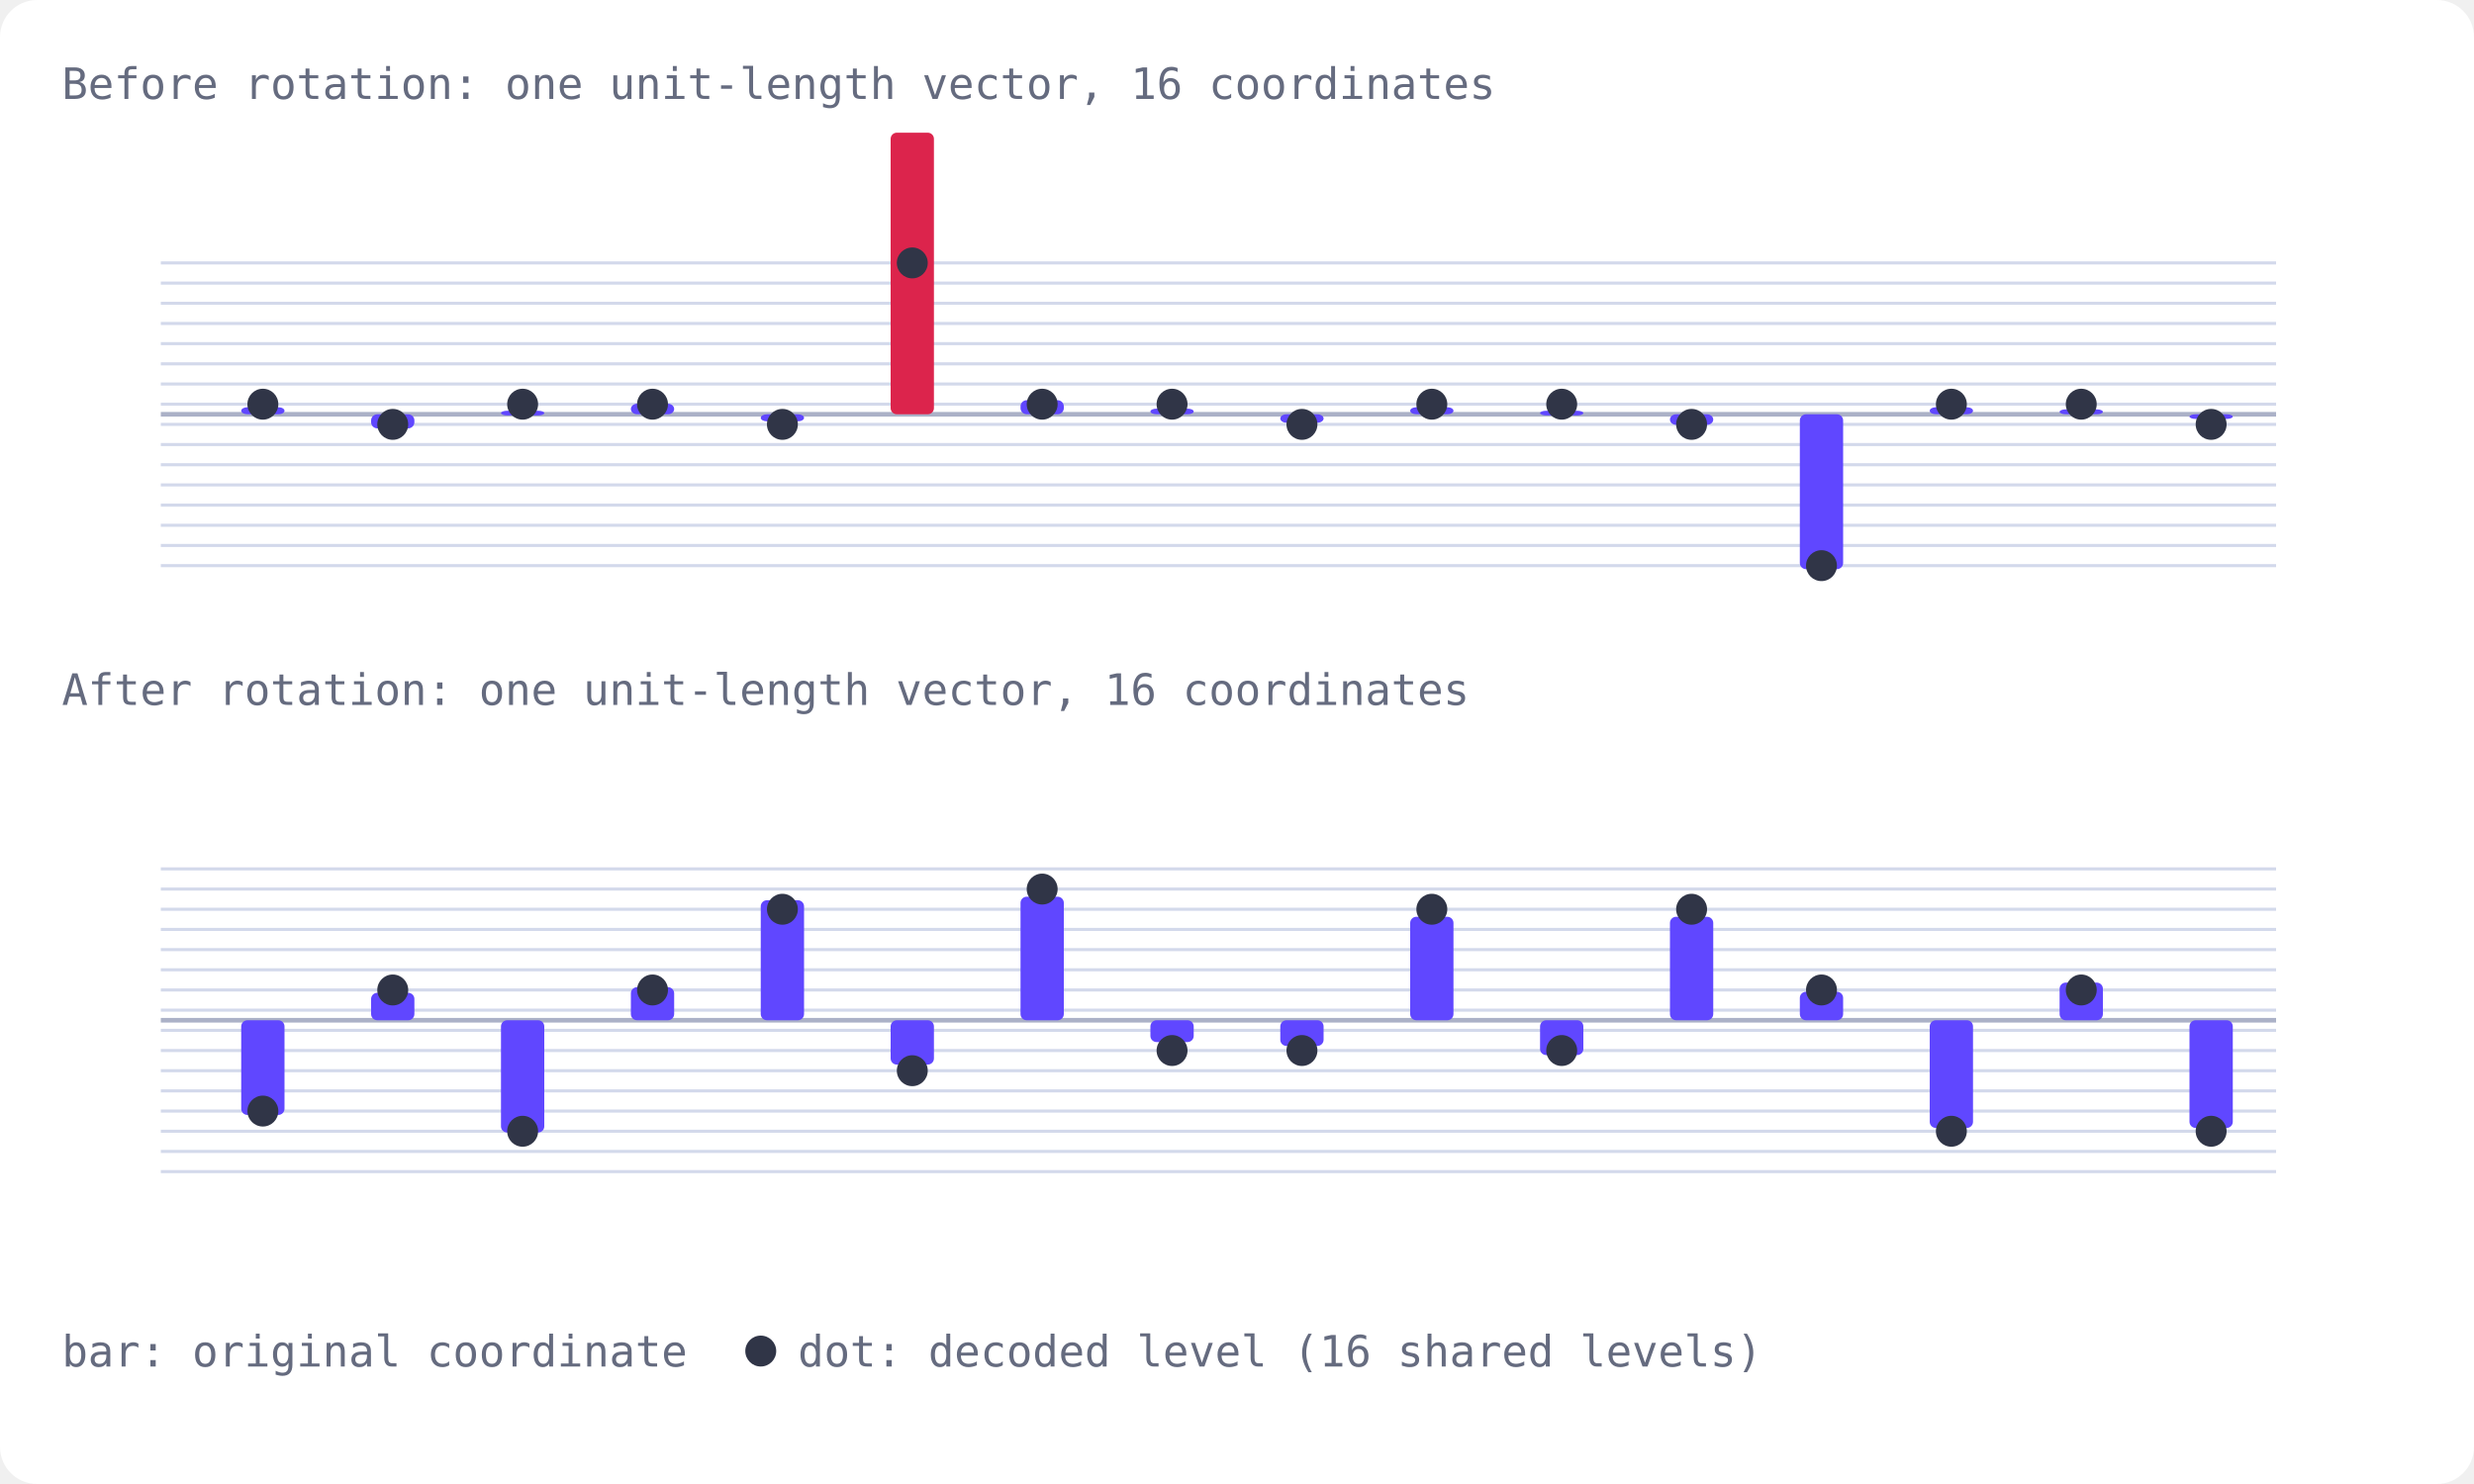
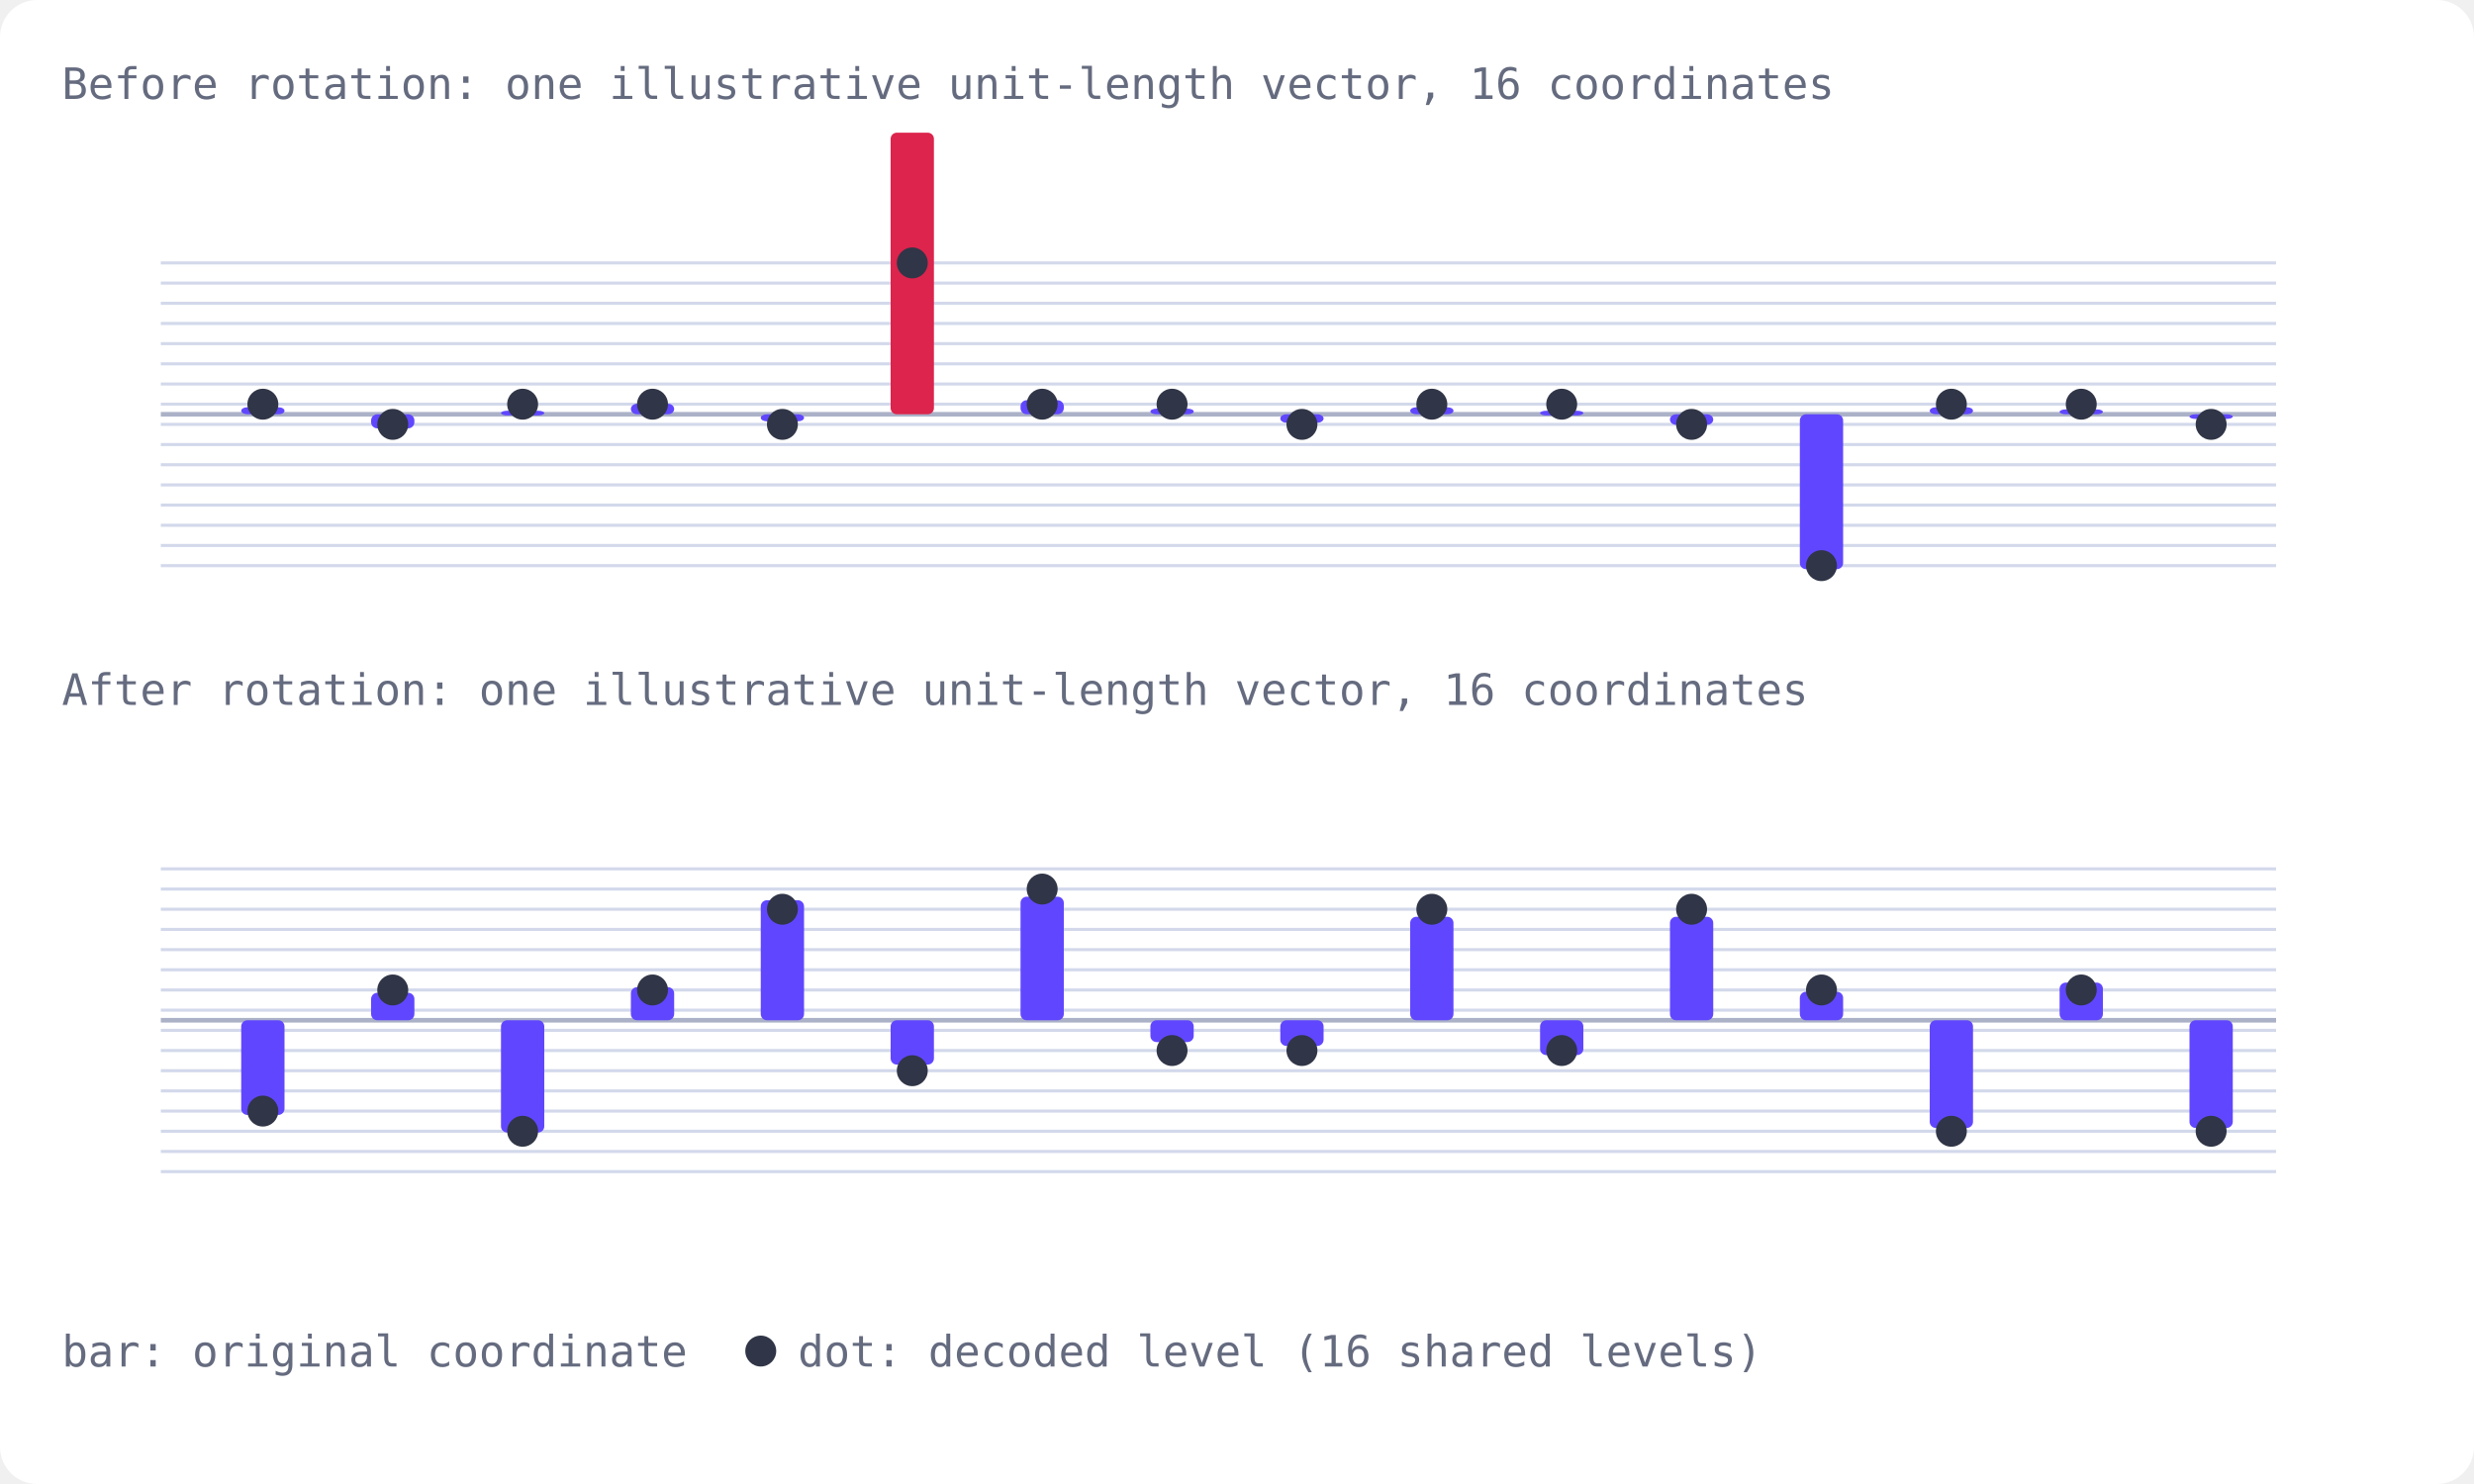
<svg xmlns="http://www.w3.org/2000/svg" viewBox="-20 -16 800 480" width="800" height="480" role="img" aria-labelledby="t d">
  <style>
    
    .qturbo { display: block; text-align: left; }
    .qturbo .qi-fig { gap: 16px; }
    .qturbo .qturbo-h { fill: #656b7f; font-family: 'Geist Mono', ui-monospace, Menlo, monospace; font-size: 14px; }
    .qturbo .qturbo-bar { fill: #6047ff; }
    .qturbo .qturbo-bar.is-over { fill: #dc244c; }
    .qturbo .qturbo-dot { fill: #303547; }
    .qturbo .qturbo-lvl { stroke: #d3d9eb; stroke-width: 1; }
    
    .qi-axis { stroke: #abb1c7; stroke-width: 1.5; }
  </style>
  <rect x="-20" y="-16" width="800" height="480" fill="#FFFFFF" rx="12" />
  <g class="qturbo">
-     <text class="qturbo-h" x="0" y="16">Before rotation: one unit-length vector, 16 coordinates</text>
+     <text class="qturbo-h" x="0" y="16">Before rotation: one illustrative unit-length vector, 16 coordinates</text>
    <line class="qturbo-lvl" x1="32" y1="166.958" x2="716" y2="166.958" />
    <line class="qturbo-lvl" x1="32" y1="160.431" x2="716" y2="160.431" />
    <line class="qturbo-lvl" x1="32" y1="153.903" x2="716" y2="153.903" />
    <line class="qturbo-lvl" x1="32" y1="147.375" x2="716" y2="147.375" />
    <line class="qturbo-lvl" x1="32" y1="140.847" x2="716" y2="140.847" />
    <line class="qturbo-lvl" x1="32" y1="134.319" x2="716" y2="134.319" />
    <line class="qturbo-lvl" x1="32" y1="127.792" x2="716" y2="127.792" />
    <line class="qturbo-lvl" x1="32" y1="121.264" x2="716" y2="121.264" />
    <line class="qturbo-lvl" x1="32" y1="114.736" x2="716" y2="114.736" />
    <line class="qturbo-lvl" x1="32" y1="108.208" x2="716" y2="108.208" />
    <line class="qturbo-lvl" x1="32" y1="101.681" x2="716" y2="101.681" />
    <line class="qturbo-lvl" x1="32" y1="95.153" x2="716" y2="95.153" />
    <line class="qturbo-lvl" x1="32" y1="88.625" x2="716" y2="88.625" />
    <line class="qturbo-lvl" x1="32" y1="82.097" x2="716" y2="82.097" />
    <line class="qturbo-lvl" x1="32" y1="75.569" x2="716" y2="75.569" />
    <line class="qturbo-lvl" x1="32" y1="69.042" x2="716" y2="69.042" />
    <line class="qi-axis" x1="32" y1="118" x2="716" y2="118" />
    <rect class="qturbo-bar" x="58" y="115.723" width="14" height="2.277" rx="2" />
    <circle class="qturbo-dot" cx="65" cy="114.736" r="5" />
    <rect class="qturbo-bar" x="100" y="118" width="14" height="4.554" rx="2" />
    <circle class="qturbo-dot" cx="107" cy="121.264" r="5" />
    <rect class="qturbo-bar" x="142" y="116.861" width="14" height="1.5" rx="2" />
    <circle class="qturbo-dot" cx="149" cy="114.736" r="5" />
    <rect class="qturbo-bar" x="184" y="114.584" width="14" height="3.416" rx="2" />
    <circle class="qturbo-dot" cx="191" cy="114.736" r="5" />
    <rect class="qturbo-bar" x="226" y="118" width="14" height="2.277" rx="2" />
    <circle class="qturbo-dot" cx="233" cy="121.264" r="5" />
    <rect class="qturbo-bar is-over" x="268" y="26.916" width="14" height="91.084" rx="2" />
    <circle class="qturbo-dot" cx="275" cy="69.042" r="5" />
    <rect class="qturbo-bar" x="310" y="113.446" width="14" height="4.554" rx="2" />
    <circle class="qturbo-dot" cx="317" cy="114.736" r="5" />
    <rect class="qturbo-bar" x="352" y="116.178" width="14" height="1.822" rx="2" />
    <circle class="qturbo-dot" cx="359" cy="114.736" r="5" />
    <rect class="qturbo-bar" x="394" y="118" width="14" height="2.733" rx="2" />
    <circle class="qturbo-dot" cx="401" cy="121.264" r="5" />
    <rect class="qturbo-bar" x="436" y="115.723" width="14" height="2.277" rx="2" />
    <circle class="qturbo-dot" cx="443" cy="114.736" r="5" />
    <rect class="qturbo-bar" x="478" y="116.861" width="14" height="1.5" rx="2" />
    <circle class="qturbo-dot" cx="485" cy="114.736" r="5" />
    <rect class="qturbo-bar" x="520" y="118" width="14" height="3.416" rx="2" />
    <circle class="qturbo-dot" cx="527" cy="121.264" r="5" />
    <rect class="qturbo-bar" x="562" y="118" width="14" height="50.096" rx="2" />
    <circle class="qturbo-dot" cx="569" cy="166.958" r="5" />
    <rect class="qturbo-bar" x="604" y="115.723" width="14" height="2.277" rx="2" />
    <circle class="qturbo-dot" cx="611" cy="114.736" r="5" />
    <rect class="qturbo-bar" x="646" y="116.406" width="14" height="1.594" rx="2" />
    <circle class="qturbo-dot" cx="653" cy="114.736" r="5" />
    <rect class="qturbo-bar" x="688" y="118" width="14" height="1.5" rx="2" />
    <circle class="qturbo-dot" cx="695" cy="121.264" r="5" />
    <g transform="translate(0,196)">
-       <text class="qturbo-h" x="0" y="16">After rotation: one unit-length vector, 16 coordinates</text>
+       <text class="qturbo-h" x="0" y="16">After rotation: one illustrative unit-length vector, 16 coordinates</text>
      <line class="qturbo-lvl" x1="32" y1="166.958" x2="716" y2="166.958" />
      <line class="qturbo-lvl" x1="32" y1="160.431" x2="716" y2="160.431" />
      <line class="qturbo-lvl" x1="32" y1="153.903" x2="716" y2="153.903" />
      <line class="qturbo-lvl" x1="32" y1="147.375" x2="716" y2="147.375" />
      <line class="qturbo-lvl" x1="32" y1="140.847" x2="716" y2="140.847" />
      <line class="qturbo-lvl" x1="32" y1="134.319" x2="716" y2="134.319" />
      <line class="qturbo-lvl" x1="32" y1="127.792" x2="716" y2="127.792" />
      <line class="qturbo-lvl" x1="32" y1="121.264" x2="716" y2="121.264" />
      <line class="qturbo-lvl" x1="32" y1="114.736" x2="716" y2="114.736" />
      <line class="qturbo-lvl" x1="32" y1="108.208" x2="716" y2="108.208" />
      <line class="qturbo-lvl" x1="32" y1="101.681" x2="716" y2="101.681" />
      <line class="qturbo-lvl" x1="32" y1="95.153" x2="716" y2="95.153" />
      <line class="qturbo-lvl" x1="32" y1="88.625" x2="716" y2="88.625" />
      <line class="qturbo-lvl" x1="32" y1="82.097" x2="716" y2="82.097" />
      <line class="qturbo-lvl" x1="32" y1="75.569" x2="716" y2="75.569" />
      <line class="qturbo-lvl" x1="32" y1="69.042" x2="716" y2="69.042" />
      <line class="qi-axis" x1="32" y1="118" x2="716" y2="118" />
      <rect class="qturbo-bar" x="58" y="118" width="14" height="30.627" rx="2" />
      <circle class="qturbo-dot" cx="65" cy="147.375" r="5" />
      <rect class="qturbo-bar" x="100" y="109.119" width="14" height="8.881" rx="2" />
      <circle class="qturbo-dot" cx="107" cy="108.208" r="5" />
      <rect class="qturbo-bar" x="142" y="118" width="14" height="36.32" rx="2" />
      <circle class="qturbo-dot" cx="149" cy="153.903" r="5" />
      <rect class="qturbo-bar" x="184" y="107.298" width="14" height="10.702" rx="2" />
      <circle class="qturbo-dot" cx="191" cy="108.208" r="5" />
      <rect class="qturbo-bar" x="226" y="79.176" width="14" height="38.824" rx="2" />
      <circle class="qturbo-dot" cx="233" cy="82.097" r="5" />
      <rect class="qturbo-bar" x="268" y="118" width="14" height="14.346" rx="2" />
      <circle class="qturbo-dot" cx="275" cy="134.319" r="5" />
      <rect class="qturbo-bar" x="310" y="78.037" width="14" height="39.963" rx="2" />
      <circle class="qturbo-dot" cx="317" cy="75.569" r="5" />
      <rect class="qturbo-bar" x="352" y="118" width="14" height="7.059" rx="2" />
      <circle class="qturbo-dot" cx="359" cy="127.792" r="5" />
      <rect class="qturbo-bar" x="394" y="118" width="14" height="8.311" rx="2" />
      <circle class="qturbo-dot" cx="401" cy="127.792" r="5" />
      <rect class="qturbo-bar" x="436" y="84.527" width="14" height="33.473" rx="2" />
      <circle class="qturbo-dot" cx="443" cy="82.097" r="5" />
      <rect class="qturbo-bar" x="478" y="118" width="14" height="11.272" rx="2" />
      <circle class="qturbo-dot" cx="485" cy="127.792" r="5" />
      <rect class="qturbo-bar" x="520" y="84.527" width="14" height="33.473" rx="2" />
      <circle class="qturbo-dot" cx="527" cy="82.097" r="5" />
      <rect class="qturbo-bar" x="562" y="108.778" width="14" height="9.222" rx="2" />
      <circle class="qturbo-dot" cx="569" cy="108.208" r="5" />
      <rect class="qturbo-bar" x="604" y="118" width="14" height="34.84" rx="2" />
      <circle class="qturbo-dot" cx="611" cy="153.903" r="5" />
      <rect class="qturbo-bar" x="646" y="105.818" width="14" height="12.182" rx="2" />
      <circle class="qturbo-dot" cx="653" cy="108.208" r="5" />
      <rect class="qturbo-bar" x="688" y="118" width="14" height="34.84" rx="2" />
      <circle class="qturbo-dot" cx="695" cy="153.903" r="5" />
      <text class="qturbo-h" x="0" y="230">bar: original coordinate</text>
      <circle class="qturbo-dot" cx="226" cy="225" r="5" />
      <text class="qturbo-h" x="238" y="230">dot: decoded level (16 shared levels)</text>
    </g>
  </g>
</svg>
